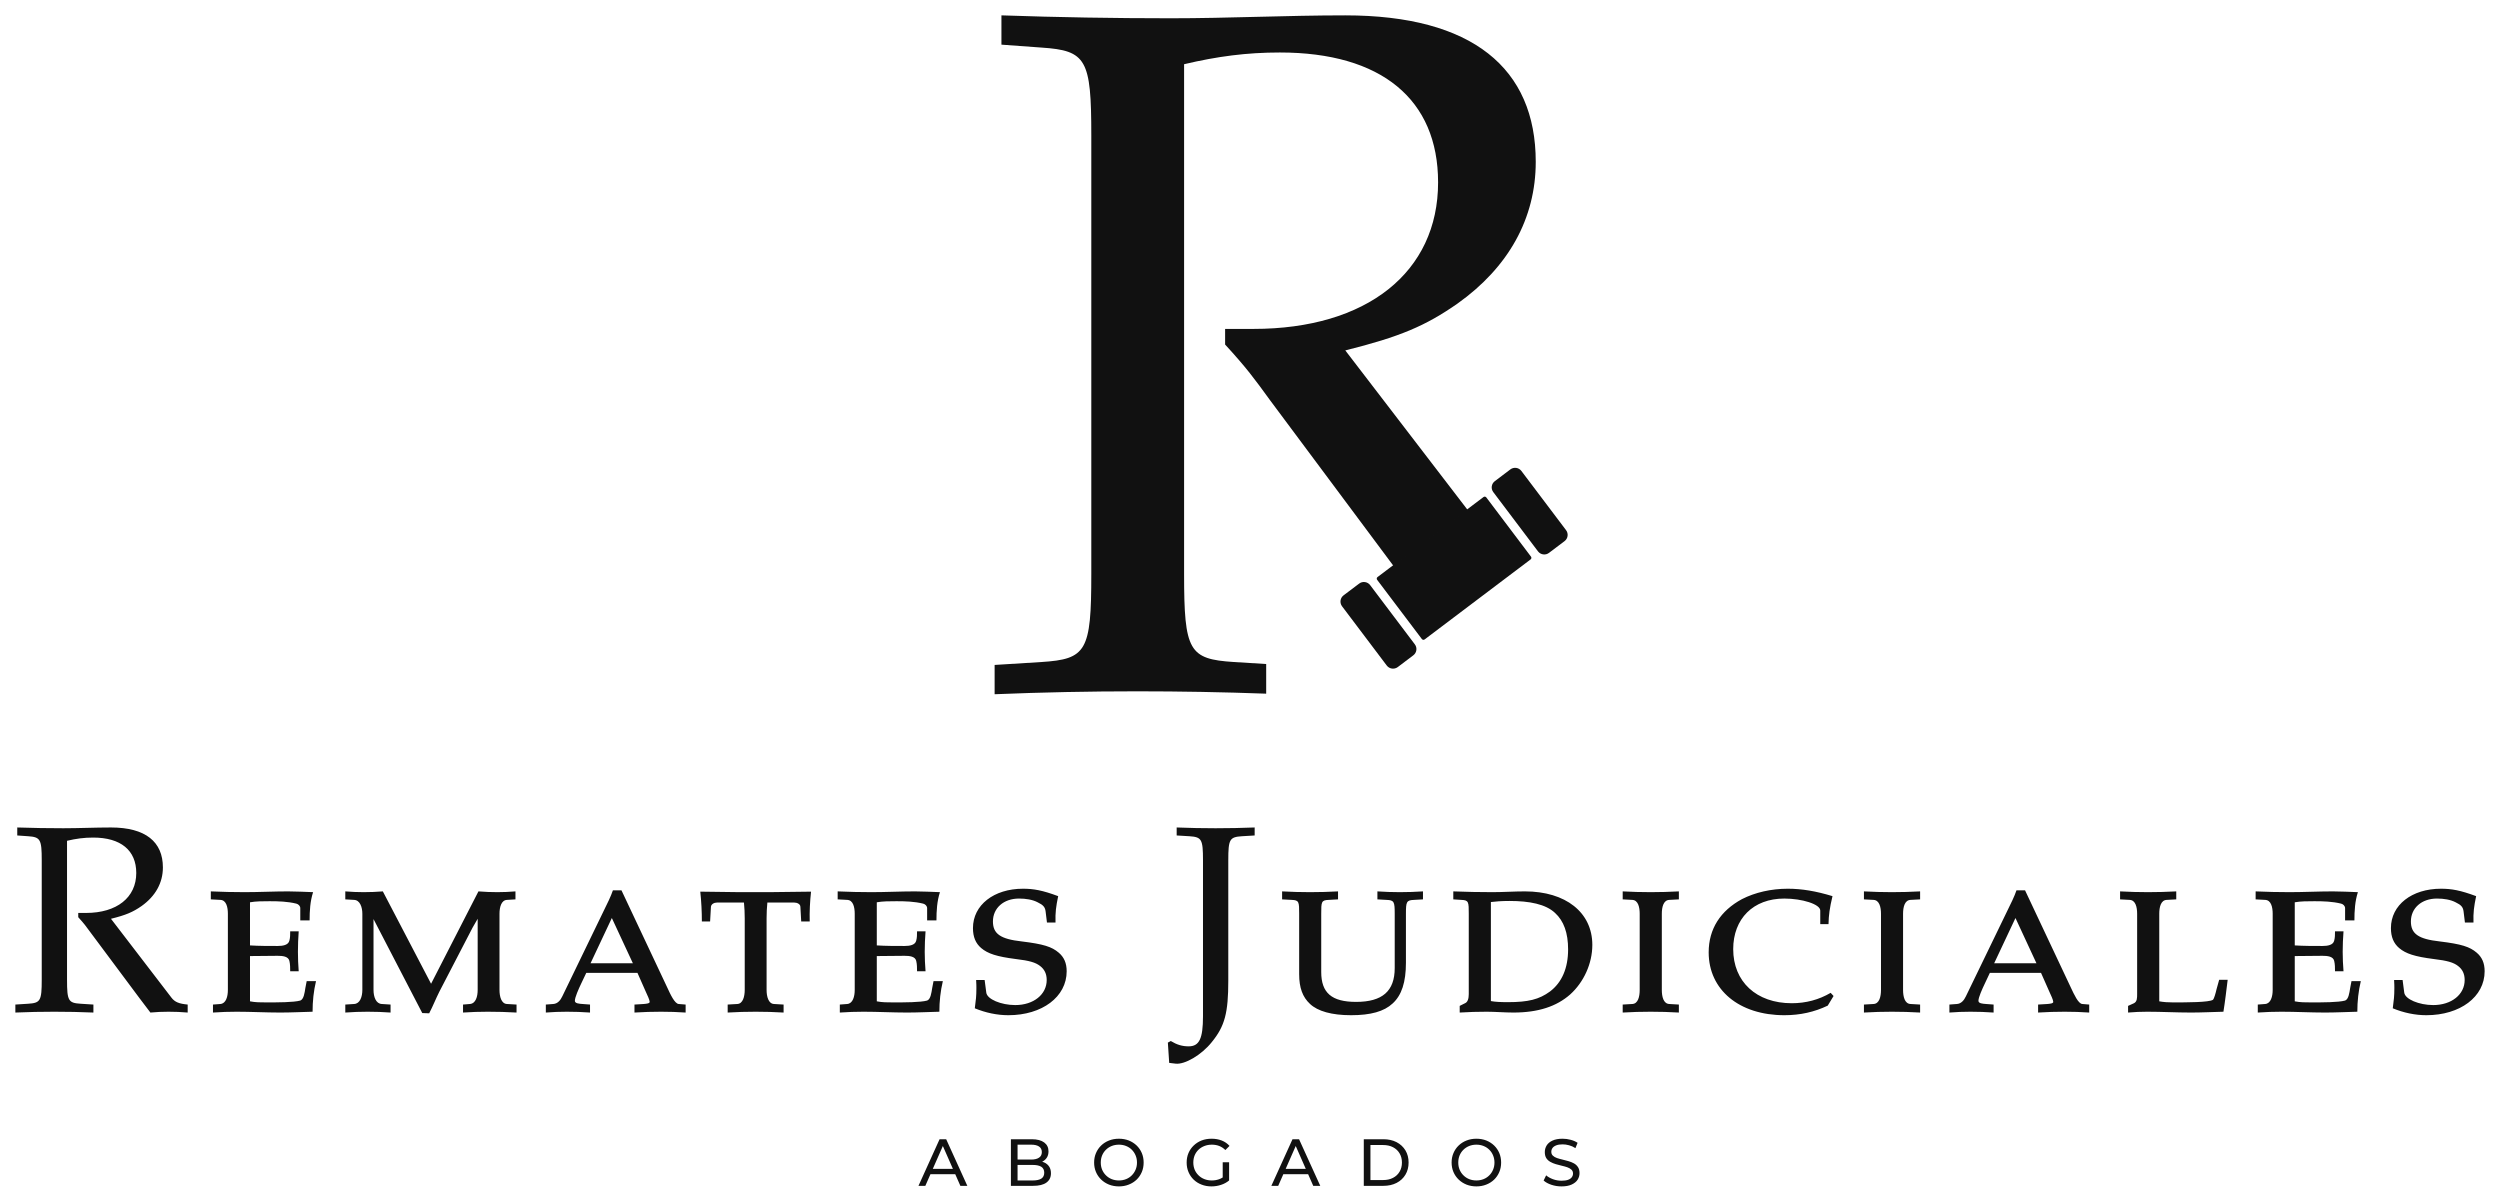
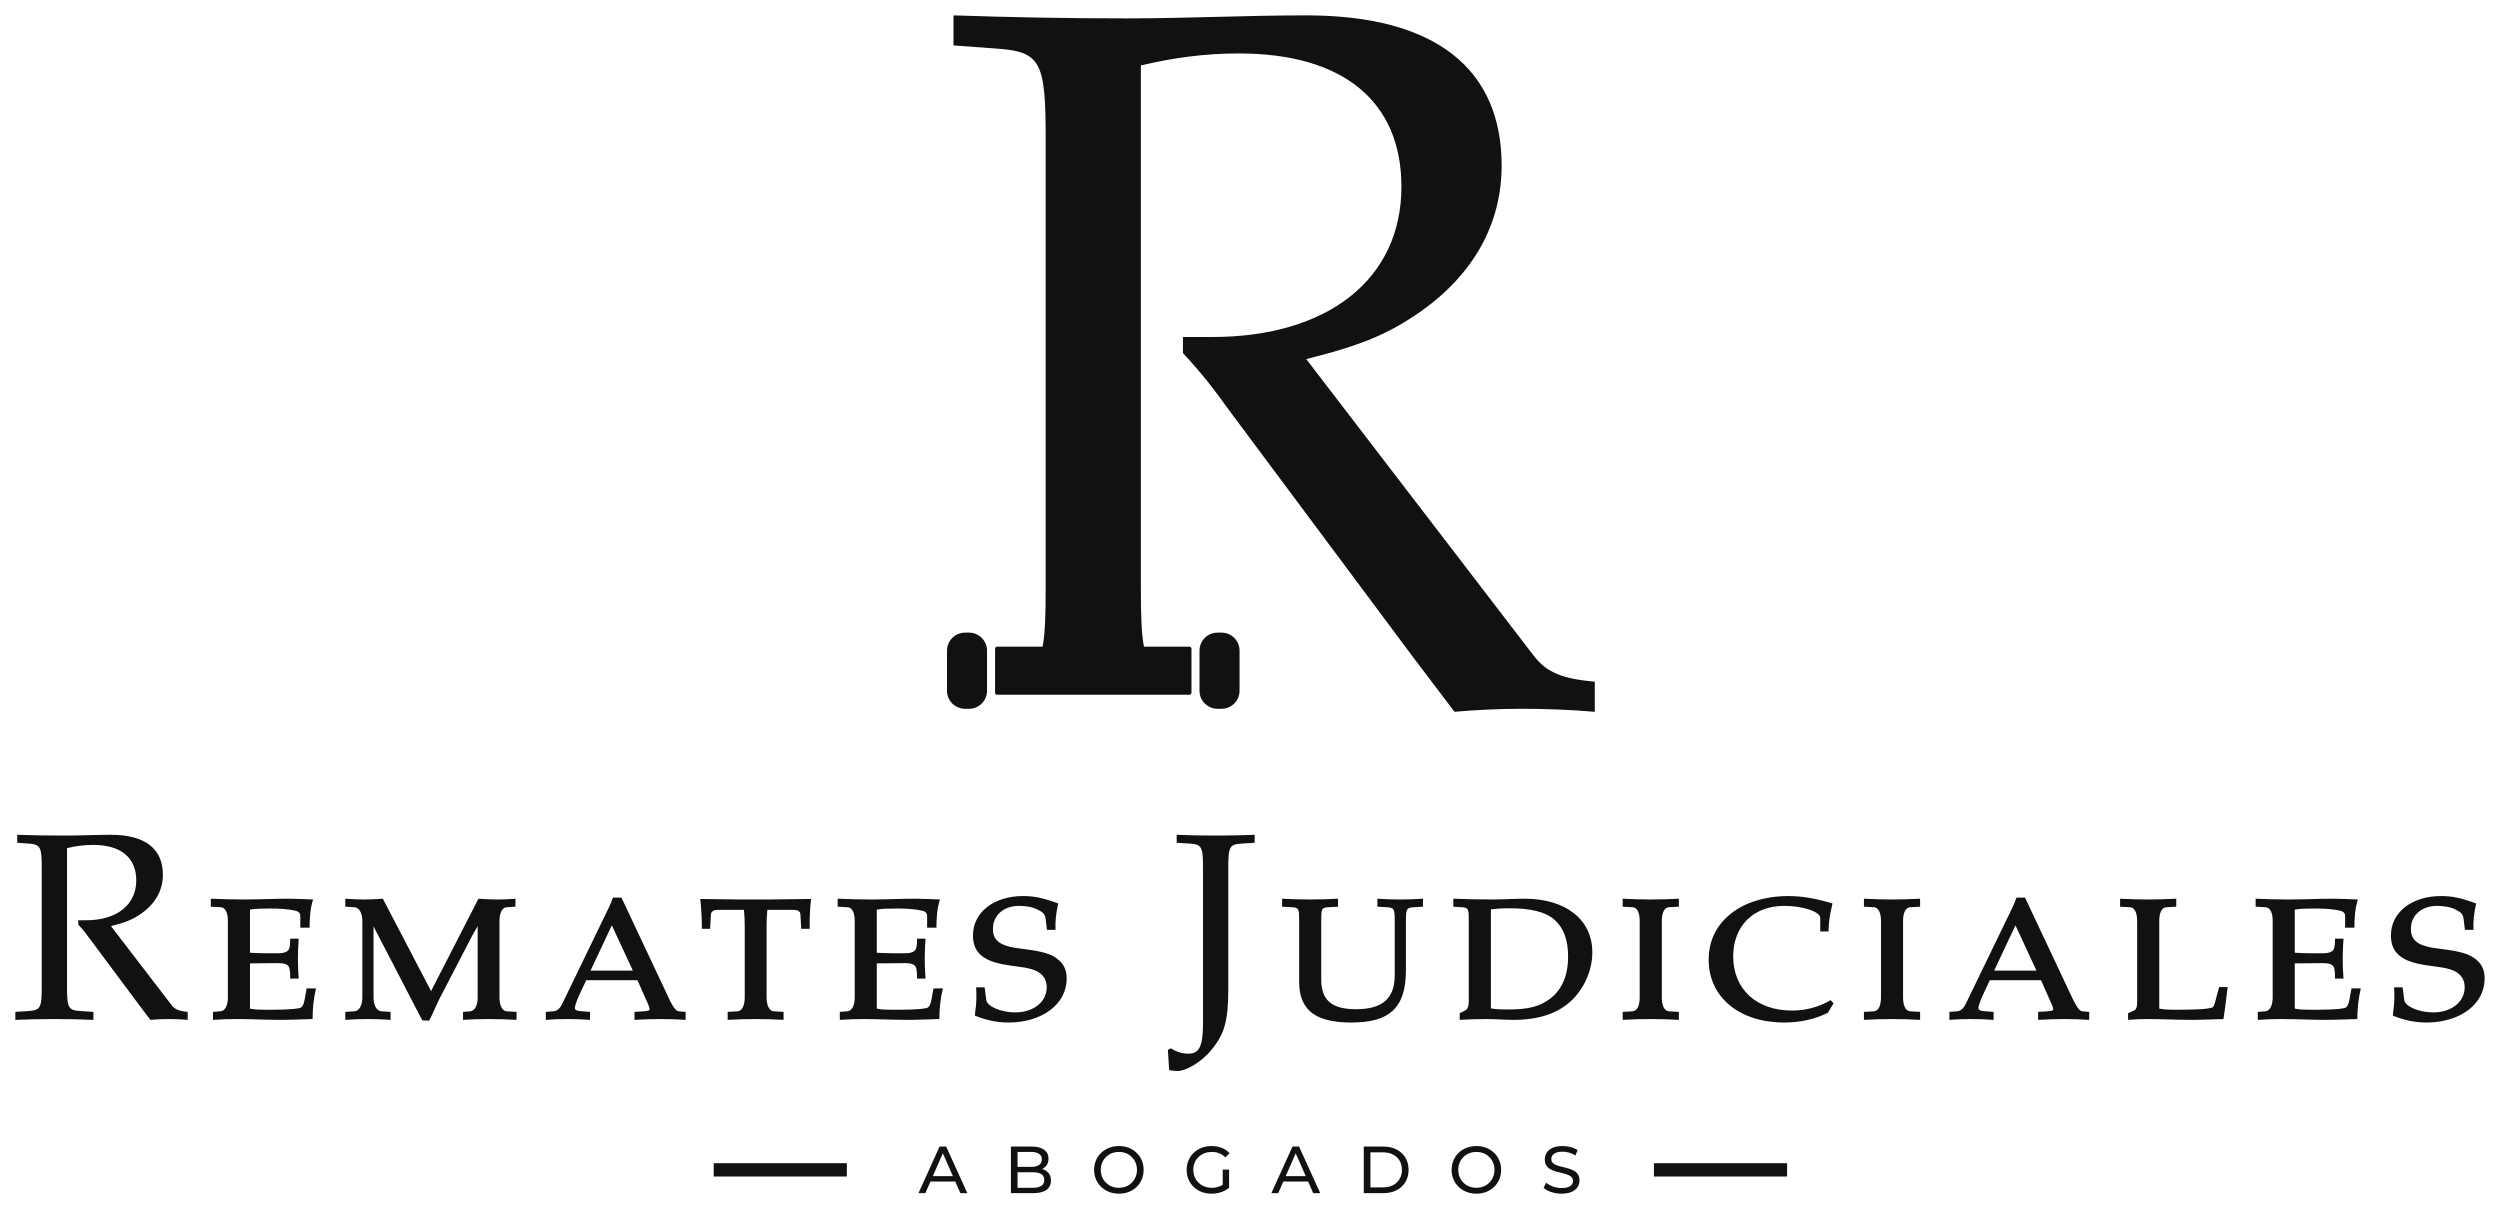
- <svg xmlns="http://www.w3.org/2000/svg" viewBox="-1.86 -3 488.2 234.68" role="img" aria-label="Abogados Remates Judiciales">
-   <path d="M192.37 132.57V126.85L201.52 126.28C210.3 125.71 211.25 124.18 211.25 109.11V23.46C211.25 8.58 210.3 6.87 201.52 6.29L193.7 5.72V0C204.77 0.38 215.64 0.57 226.7 0.57C238.15 0.57 249.4 0 260.85 0C285.64 0 298.04 10.3 298.04 28.61C298.04 39.68 292.7 49.21 282.78 56.27C276.49 60.66 271.53 62.76 260.85 65.43L284.77 96.62L270.29 107.55L246.16 75.16C243.11 70.96 241.58 68.86 237.38 64.28V61.23H242.92C265.04 61.23 278.97 50.17 278.97 32.62C278.97 16.4 267.9 7.25 248.07 7.25C241.58 7.25 235.86 8.01 229.37 9.54V109.11C229.37 124.18 230.33 125.71 239.1 126.28L245.4 126.67V132.46Q232.81 132 220.22 132C210.87 132 201.71 132.19 192.37 132.57Z" fill="#111111" />
-   <path d="M288.38 94.13 297.11 105.7C297.24 105.87 297.21 106.11 297.04 106.24L276.34 121.87C276.17 122 275.93 121.96 275.8 121.79L267.07 110.23C266.94 110.06 266.97 109.82 267.14 109.69L287.84 94.06C288.01 93.93 288.25 93.97 288.38 94.13ZM295.23 88.96 303.96 100.53C304.47 101.2 304.34 102.16 303.67 102.67L300.62 104.97C299.95 105.48 298.99 105.34 298.48 104.67L289.75 93.1C289.24 92.43 289.37 91.47 290.05 90.96L293.09 88.66C293.76 88.16 294.72 88.29 295.23 88.96ZM265.7 111.26 274.43 122.83C274.94 123.5 274.81 124.46 274.13 124.97L271.09 127.27C270.42 127.77 269.46 127.64 268.95 126.97L260.22 115.4C259.71 114.72 259.84 113.77 260.51 113.26L263.56 110.96C264.23 110.45 265.19 110.59 265.7 111.26Z" fill="#111111" />
-   <path d="M1.14 194.73C3.69 194.62 6.19 194.57 8.74 194.57C11.28 194.57 13.83 194.62 16.38 194.73V193.17L13.88 193.01C11.49 192.86 11.23 192.44 11.23 188.33V161.19C13 160.77 14.56 160.56 16.33 160.56C21.74 160.56 24.75 163.06 24.75 167.48C24.75 172.26 20.96 175.28 14.92 175.28H13.42V176.11C14.56 177.36 14.98 177.93 15.81 179.08L25.38 191.92L27.51 194.73C28.7 194.62 29.85 194.57 31.04 194.57C32.29 194.57 33.54 194.62 34.79 194.73V193.17C33.12 193.01 32.29 192.7 31.62 191.82L19.81 176.42C22.72 175.7 24.08 175.12 25.79 173.93C28.5 172 29.95 169.4 29.95 166.39C29.95 161.4 26.57 158.59 19.81 158.59C16.69 158.59 13.62 158.74 10.5 158.74C7.49 158.74 4.52 158.69 1.51 158.59V160.15L3.64 160.3C6.03 160.46 6.29 160.93 6.29 164.98V188.33C6.29 192.44 6.03 192.86 3.64 193.01L1.14 193.17ZM39.31 172.63 41.18 172.73C42.33 172.78 42.64 174.14 42.64 175.44V190.31C42.64 191.61 42.28 192.96 41.18 193.06L39.73 193.17V194.73C41.29 194.62 42.85 194.57 44.36 194.57C47.16 194.57 50.02 194.73 52.83 194.73C54.96 194.73 57.04 194.62 59.18 194.57C59.18 192.54 59.38 190.57 59.85 188.59H58.03L57.77 189.94C57.62 190.93 57.46 192.13 56.78 192.39C55.48 192.75 52.36 192.75 50.13 192.75C49.04 192.75 48 192.75 46.96 192.54V183.7L52.36 183.65C53.35 183.65 54.44 183.76 54.65 184.64C54.81 185.32 54.81 185.99 54.81 186.67H56.47C56.37 185.42 56.32 184.12 56.32 182.87C56.32 181.52 56.37 180.22 56.47 178.87H54.81C54.81 179.49 54.81 180.12 54.65 180.69C54.44 181.57 53.35 181.73 52.36 181.73C50.54 181.73 48.72 181.73 46.96 181.62V173.2C48.1 172.99 49.5 172.99 50.8 172.99C52.52 172.99 54.29 173.04 56 173.46C56.42 173.56 56.78 173.93 56.78 174.34V176.74H58.6C58.6 174.86 58.71 172.99 59.28 171.22C57.62 171.17 56 171.07 54.39 171.07C51.58 171.07 48.78 171.22 45.92 171.22C43.73 171.22 41.5 171.17 39.31 171.07ZM65.57 194.73C67.03 194.62 68.48 194.57 69.94 194.57C71.45 194.57 72.9 194.62 74.41 194.73V193.17L72.7 193.06C71.55 193.01 71.08 191.66 71.08 190.31V176.48L80.6 194.83L81.95 194.88C82.68 193.48 83.25 192.02 83.93 190.67L90.43 178.14L91.42 176.42V190.31C91.42 191.61 91.05 192.96 89.91 193.06L88.56 193.17V194.73C90.17 194.62 91.78 194.57 93.39 194.57C95.26 194.57 97.14 194.62 99.01 194.73V193.17L97.14 193.06C96.04 193.01 95.68 191.61 95.68 190.31V175.44C95.68 174.14 96.04 172.78 97.14 172.73L98.8 172.63V171.07C97.6 171.17 96.46 171.22 95.26 171.22C94.02 171.22 92.82 171.17 91.57 171.07L82.32 189.11L72.9 171.07C71.66 171.17 70.41 171.22 69.16 171.22C67.96 171.22 66.77 171.17 65.57 171.07V172.63L67.29 172.73C68.43 172.78 68.9 174.14 68.9 175.44V190.31C68.9 191.66 68.43 193.01 67.29 193.06L65.57 193.17ZM104.73 194.73C106.08 194.62 107.48 194.57 108.84 194.57C110.34 194.57 111.85 194.62 113.36 194.73V193.17L111.9 193.06C111.23 193.01 110.4 192.96 110.4 192.44C110.4 191.76 111.12 190.15 111.64 189.06L112.63 186.98H122.62L124.23 190.62C124.54 191.3 125.01 192.28 125.01 192.65C125.01 192.96 124.38 193.01 123.86 193.06L122.04 193.17V194.73C123.81 194.62 125.53 194.57 127.24 194.57C128.86 194.57 130.42 194.62 132.03 194.73V193.17L130.68 193.06C129.9 193.01 129.06 191.19 128.44 189.84L119.5 170.86H117.83C117.47 171.95 116.69 173.56 116.01 174.92L107.95 191.56C107.59 192.34 107.02 193.01 106.18 193.06L104.73 193.17ZM113.46 185.11 117.62 176.27 121.73 185.11ZM134.89 171.12C135.1 173.04 135.2 175.02 135.2 176.94H136.81L136.97 174.08C137.02 173.56 137.59 173.25 138.16 173.25H143.42C143.52 174.24 143.57 175.28 143.57 176.32V190.31C143.57 191.61 143.21 193.01 142.12 193.06L140.24 193.17V194.73C142.06 194.62 143.88 194.57 145.7 194.57C147.52 194.57 149.34 194.62 151.16 194.73V193.17L149.29 193.06C148.2 193.01 147.84 191.61 147.84 190.31V176.32C147.84 175.28 147.89 174.24 147.99 173.25H153.24C153.82 173.25 154.44 173.56 154.44 174.08L154.6 176.94H156.26C156.21 175.02 156.31 173.04 156.52 171.12L148.36 171.22H142.58ZM161.72 172.63 163.59 172.73C164.74 172.78 165.05 174.14 165.05 175.44V190.31C165.05 191.61 164.68 192.96 163.59 193.06L162.14 193.17V194.73C163.7 194.62 165.26 194.57 166.76 194.57C169.57 194.57 172.43 194.73 175.24 194.73C177.37 194.73 179.45 194.62 181.58 194.57C181.58 192.54 181.79 190.57 182.26 188.59H180.44L180.18 189.94C180.02 190.93 179.87 192.13 179.19 192.39C177.89 192.75 174.77 192.75 172.54 192.75C171.44 192.75 170.4 192.75 169.36 192.54V183.7L174.77 183.65C175.76 183.65 176.85 183.76 177.06 184.64C177.22 185.32 177.22 185.99 177.22 186.67H178.88C178.78 185.42 178.72 184.12 178.72 182.87C178.72 181.52 178.78 180.22 178.88 178.87H177.22C177.22 179.49 177.22 180.12 177.06 180.69C176.85 181.57 175.76 181.73 174.77 181.73C172.95 181.73 171.13 181.73 169.36 181.62V173.2C170.51 172.99 171.91 172.99 173.21 172.99C174.93 172.99 176.7 173.04 178.41 173.46C178.83 173.56 179.19 173.93 179.19 174.34V176.74H181.01C181.01 174.86 181.12 172.99 181.69 171.22C180.02 171.17 178.41 171.07 176.8 171.07C173.99 171.07 171.18 171.22 168.32 171.22C166.14 171.22 163.9 171.17 161.72 171.07ZM188.14 178.24C188.14 179.96 188.66 181.21 189.75 182.14C191.05 183.24 192.82 183.81 196.51 184.28C199.16 184.59 200.36 184.95 201.24 185.63C202.12 186.3 202.54 187.19 202.54 188.38C202.54 191.19 199.99 193.27 196.4 193.27C193.65 193.27 190.89 192.13 190.74 190.83L190.42 188.38H188.76C188.81 189.06 188.81 189.74 188.81 189.94C188.81 191.56 188.71 192.28 188.5 193.9C190.63 194.78 192.87 195.25 195.05 195.25C201.66 195.25 206.44 191.66 206.44 186.67C206.44 185.06 205.92 183.91 204.88 183.03C203.53 181.88 201.92 181.36 197.65 180.84C193.49 180.38 192.04 179.34 192.04 176.94C192.04 174.34 194.12 172.47 197.13 172.47C198.48 172.47 199.78 172.68 200.77 173.2C201.86 173.72 202.23 174.14 202.33 175.02L202.59 177.15H204.26C204.2 175.18 204.36 174.03 204.78 172C201.71 170.86 199.99 170.55 197.91 170.55C192.24 170.55 188.14 173.72 188.14 178.24ZM226.2 200.6 226.46 204.56 227.71 204.71C229.48 204.92 232.75 203.05 234.78 200.5C237.33 197.38 238 194.78 238 188.49V164.98C238 160.88 238.26 160.46 240.66 160.3L243.15 160.15V158.59C240.6 158.69 238.06 158.74 235.51 158.74C232.96 158.74 230.46 158.69 227.92 158.59V160.15L230.41 160.3C232.8 160.46 233.06 160.88 233.06 164.98V195.46C233.06 199.82 232.34 201.33 230.26 201.33C229.01 201.33 227.97 201.02 226.77 200.29ZM248.51 172.63 250.38 172.73C251.84 172.78 251.84 173.15 251.84 175.44V187.24C251.84 189.89 252.51 191.71 253.97 193.06C255.48 194.47 258.18 195.25 261.98 195.25C265.82 195.25 268.42 194.52 270.09 192.96C271.86 191.35 272.69 188.8 272.69 185V175.44C272.69 173.1 272.79 172.78 274.3 172.73L276.02 172.63V171.07C274.51 171.17 273 171.22 271.49 171.22C270.04 171.22 268.58 171.17 267.12 171.07V172.63L268.89 172.73C270.4 172.78 270.5 173.1 270.5 175.44V186.04C270.5 190.57 268.06 192.65 262.96 192.65C258.18 192.65 256.15 190.88 256.15 186.82V175.44C256.15 173.15 256.15 172.78 257.61 172.73L259.43 172.63V171.07C257.61 171.17 255.79 171.22 253.97 171.22C252.15 171.22 250.33 171.17 248.51 171.07ZM281.94 172.63 283.5 172.73C284.96 172.78 284.96 173.15 284.96 175.44V191.14C284.96 192.02 284.75 192.7 284.23 192.91C283.87 193.06 283.56 193.27 283.19 193.43V194.73C284.96 194.62 286.68 194.57 288.44 194.57C290.16 194.57 291.93 194.73 293.7 194.73C298.53 194.73 302.12 193.53 304.77 191.19C307.42 188.8 309.09 185.16 309.09 181.52C309.09 175.18 303.89 171.07 295.93 171.07C293.8 171.07 291.72 171.22 289.59 171.22C287.04 171.22 284.49 171.17 281.94 171.07ZM289.28 192.49V173.15C290.16 173.04 291.3 172.94 292.92 172.94C296.82 172.94 299.99 173.56 301.81 175.28C303.52 176.84 304.36 179.18 304.36 182.4C304.36 186.04 303.16 188.85 300.82 190.62C298.69 192.18 296.56 192.7 292.6 192.7C291.15 192.7 290.11 192.65 289.28 192.49ZM315.02 194.73C316.84 194.62 318.66 194.57 320.48 194.57C322.3 194.57 324.12 194.62 325.99 194.73V193.17L324.12 193.06C322.97 193.01 322.66 191.61 322.66 190.31V175.44C322.66 174.14 322.97 172.78 324.12 172.73L325.99 172.63V171.07C324.12 171.17 322.3 171.22 320.48 171.22C318.66 171.22 316.84 171.17 315.02 171.07V172.63L316.89 172.73C318.03 172.78 318.34 174.14 318.34 175.44V190.31C318.34 191.61 318.03 193.01 316.89 193.06L315.02 193.17ZM331.81 182.98C331.81 190.31 337.79 195.25 346.58 195.25C349.7 195.25 352.46 194.62 355.06 193.38L356.2 191.5L355.63 190.88C353.34 192.23 350.79 192.91 348.04 192.91C341.12 192.91 336.6 188.7 336.6 182.35C336.6 176.42 340.5 172.47 346.58 172.47C350.01 172.47 353.6 173.56 353.6 174.81V177.46H355.21C355.26 175.64 355.42 174.4 355.99 172C352.77 171.02 350.01 170.55 347.26 170.55C343.98 170.55 340.86 171.28 338.31 172.58C334.1 174.86 331.81 178.4 331.81 182.98ZM362.13 194.73C363.95 194.62 365.77 194.57 367.59 194.57C369.41 194.57 371.23 194.62 373.1 194.73V193.17L371.23 193.06C370.08 193.01 369.77 191.61 369.77 190.31V175.44C369.77 174.14 370.08 172.78 371.23 172.73L373.1 172.63V171.07C371.23 171.17 369.41 171.22 367.59 171.22C365.77 171.22 363.95 171.17 362.13 171.07V172.63L364 172.73C365.14 172.78 365.46 174.14 365.46 175.44V190.31C365.46 191.61 365.14 193.01 364 193.06L362.13 193.17ZM378.82 194.73C380.17 194.62 381.58 194.57 382.93 194.57C384.44 194.57 385.94 194.62 387.45 194.73V193.17L386 193.06C385.32 193.01 384.49 192.96 384.49 192.44C384.49 191.76 385.22 190.15 385.74 189.06L386.72 186.98H396.71L398.32 190.62C398.63 191.3 399.1 192.28 399.1 192.65C399.1 192.96 398.48 193.01 397.96 193.06L396.14 193.17V194.73C397.9 194.62 399.62 194.57 401.34 194.57C402.95 194.57 404.51 194.62 406.12 194.73V193.17L404.77 193.06C403.99 193.01 403.16 191.19 402.53 189.84L393.59 170.86H391.92C391.56 171.95 390.78 173.56 390.1 174.92L382.04 191.56C381.68 192.34 381.11 193.01 380.28 193.06L378.82 193.17ZM387.56 185.11 391.72 176.27 395.82 185.11ZM412.15 172.63 414.02 172.73C415.17 172.78 415.48 174.14 415.48 175.44V191.14C415.48 191.87 415.48 192.6 414.86 192.91L413.71 193.43V194.73C414.96 194.62 416.21 194.57 417.46 194.57C420.32 194.57 423.12 194.73 425.98 194.73C428.06 194.73 430.2 194.62 432.33 194.57C432.64 192.7 432.9 190.41 433.16 188.33H431.5L430.98 190.2C430.82 190.93 430.51 192.02 430.3 192.23C429.57 192.75 425.15 192.75 422.45 192.75C421.56 192.75 420.68 192.7 419.8 192.54V175.44C419.8 174.14 420.11 172.78 421.25 172.73L423.12 172.63V171.07C421.25 171.17 419.43 171.22 417.61 171.22C415.79 171.22 413.97 171.17 412.15 171.07ZM438.62 172.63 440.49 172.73C441.64 172.78 441.95 174.14 441.95 175.44V190.31C441.95 191.61 441.58 192.96 440.49 193.06L439.04 193.17V194.73C440.6 194.62 442.16 194.57 443.66 194.57C446.47 194.57 449.33 194.73 452.14 194.73C454.27 194.73 456.35 194.62 458.48 194.57C458.48 192.54 458.69 190.57 459.16 188.59H457.34L457.08 189.94C456.92 190.93 456.77 192.13 456.09 192.39C454.79 192.75 451.67 192.75 449.44 192.75C448.34 192.75 447.3 192.75 446.26 192.54V183.7L451.67 183.65C452.66 183.65 453.75 183.76 453.96 184.64C454.12 185.32 454.12 185.99 454.12 186.67H455.78C455.68 185.42 455.62 184.12 455.62 182.87C455.62 181.52 455.68 180.22 455.78 178.87H454.12C454.12 179.49 454.12 180.12 453.96 180.69C453.75 181.57 452.66 181.73 451.67 181.73C449.85 181.73 448.03 181.73 446.26 181.62V173.2C447.41 172.99 448.81 172.99 450.11 172.99C451.83 172.99 453.6 173.04 455.31 173.46C455.73 173.56 456.09 173.93 456.09 174.34V176.74H457.91C457.91 174.86 458.02 172.99 458.59 171.22C456.92 171.17 455.31 171.07 453.7 171.07C450.89 171.07 448.08 171.22 445.22 171.22C443.04 171.22 440.8 171.17 438.62 171.07ZM465.04 178.24C465.04 179.96 465.56 181.21 466.65 182.14C467.95 183.24 469.72 183.81 473.41 184.28C476.06 184.59 477.26 184.95 478.14 185.63C479.02 186.3 479.44 187.19 479.44 188.38C479.44 191.19 476.89 193.27 473.3 193.27C470.55 193.27 467.79 192.13 467.64 190.83L467.32 188.38H465.66C465.71 189.06 465.71 189.74 465.71 189.94C465.71 191.56 465.61 192.28 465.4 193.9C467.53 194.78 469.77 195.25 471.95 195.25C478.56 195.25 483.34 191.66 483.34 186.67C483.34 185.06 482.82 183.91 481.78 183.03C480.43 181.88 478.82 181.36 474.55 180.84C470.39 180.38 468.94 179.34 468.94 176.94C468.94 174.34 471.02 172.47 474.03 172.47C475.38 172.47 476.68 172.68 477.67 173.2C478.76 173.72 479.13 174.14 479.23 175.02L479.49 177.15H481.16C481.1 175.18 481.26 174.03 481.68 172C478.61 170.86 476.89 170.55 474.81 170.55C469.14 170.55 465.04 173.72 465.04 178.24Z" fill="#111111" />
-   <path d="M177.5 228.57 181.62 219.47H182.91L187.04 228.57H185.68L182 220.2H182.52L178.84 228.57ZM179.26 226.3 179.61 225.26H184.73L185.11 226.3ZM195.55 228.57V219.47H199.63Q201.2 219.47 202.05 220.1Q202.89 220.73 202.89 221.83Q202.89 222.57 202.56 223.07Q202.23 223.58 201.67 223.85Q201.11 224.13 200.46 224.13L200.69 223.74Q201.47 223.74 202.07 224.01Q202.67 224.28 203.02 224.81Q203.37 225.34 203.37 226.12Q203.37 227.29 202.49 227.93Q201.62 228.57 199.89 228.57ZM196.85 227.52H199.84Q200.91 227.52 201.49 227.16Q202.06 226.79 202.06 226.01Q202.06 225.22 201.49 224.85Q200.91 224.49 199.84 224.49H196.73V223.44H199.51Q200.5 223.44 201.04 223.07Q201.59 222.71 201.59 221.98Q201.59 221.25 201.04 220.89Q200.5 220.53 199.51 220.53H196.85ZM216.65 228.68Q215.6 228.68 214.71 228.33Q213.82 227.97 213.17 227.34Q212.52 226.71 212.16 225.87Q211.8 225.02 211.8 224.02Q211.8 223.02 212.16 222.18Q212.52 221.33 213.17 220.7Q213.82 220.07 214.71 219.72Q215.59 219.37 216.65 219.37Q217.68 219.37 218.56 219.71Q219.44 220.06 220.1 220.69Q220.75 221.32 221.11 222.16Q221.47 223.01 221.47 224.02Q221.47 225.04 221.11 225.88Q220.75 226.73 220.1 227.36Q219.44 227.99 218.56 228.33Q217.68 228.68 216.65 228.68ZM216.65 227.52Q217.4 227.52 218.04 227.26Q218.69 227 219.16 226.52Q219.63 226.05 219.9 225.41Q220.17 224.78 220.17 224.02Q220.17 223.27 219.9 222.63Q219.63 221.99 219.16 221.52Q218.69 221.05 218.04 220.79Q217.4 220.53 216.65 220.53Q215.88 220.53 215.23 220.79Q214.59 221.05 214.11 221.52Q213.63 221.99 213.36 222.63Q213.1 223.27 213.1 224.02Q213.1 224.78 213.36 225.41Q213.63 226.05 214.11 226.52Q214.59 227 215.23 227.26Q215.88 227.52 216.65 227.52ZM234.71 228.68Q233.66 228.68 232.78 228.33Q231.89 227.99 231.24 227.36Q230.59 226.73 230.23 225.88Q229.87 225.04 229.87 224.02Q229.87 223.01 230.23 222.16Q230.59 221.32 231.25 220.69Q231.91 220.06 232.79 219.71Q233.68 219.37 234.74 219.37Q235.82 219.37 236.72 219.72Q237.61 220.07 238.24 220.77L237.43 221.58Q236.87 221.03 236.22 220.78Q235.56 220.53 234.79 220.53Q234.01 220.53 233.34 220.79Q232.67 221.05 232.19 221.51Q231.7 221.98 231.43 222.62Q231.17 223.27 231.17 224.02Q231.17 224.76 231.43 225.41Q231.7 226.05 232.19 226.52Q232.67 227 233.34 227.26Q234 227.52 234.78 227.52Q235.51 227.52 236.18 227.29Q236.85 227.06 237.42 226.53L238.16 227.52Q237.48 228.09 236.58 228.38Q235.68 228.68 234.71 228.68ZM238.16 227.52 236.91 227.35V223.97H238.16ZM246.41 228.57 250.54 219.47H251.82L255.96 228.57H254.59L250.91 220.2H251.43L247.75 228.57ZM248.17 226.3 248.52 225.26H253.64L254.02 226.3ZM264.46 228.57V219.47H268.29Q269.75 219.47 270.86 220.04Q271.97 220.62 272.59 221.64Q273.21 222.67 273.21 224.02Q273.21 225.37 272.59 226.4Q271.97 227.43 270.86 228Q269.75 228.57 268.29 228.57ZM265.76 227.44H268.22Q269.35 227.44 270.17 227.01Q271 226.58 271.45 225.81Q271.91 225.04 271.91 224.02Q271.91 223 271.45 222.23Q271 221.46 270.17 221.03Q269.35 220.6 268.22 220.6H265.76ZM286.45 228.68Q285.42 228.68 284.52 228.33Q283.63 227.97 282.98 227.34Q282.33 226.71 281.97 225.87Q281.61 225.02 281.61 224.02Q281.61 223.02 281.97 222.18Q282.33 221.33 282.98 220.7Q283.63 220.07 284.52 219.72Q285.4 219.37 286.45 219.37Q287.49 219.37 288.37 219.71Q289.25 220.06 289.91 220.69Q290.56 221.32 290.92 222.16Q291.28 223.01 291.28 224.02Q291.28 225.04 290.92 225.88Q290.56 226.73 289.91 227.36Q289.25 227.99 288.37 228.33Q287.49 228.68 286.45 228.68ZM286.45 227.52Q287.21 227.52 287.85 227.26Q288.5 227 288.97 226.52Q289.45 226.05 289.71 225.41Q289.98 224.78 289.98 224.02Q289.98 223.27 289.71 222.63Q289.45 221.99 288.97 221.52Q288.5 221.05 287.85 220.79Q287.21 220.53 286.45 220.53Q285.69 220.53 285.04 220.79Q284.4 221.05 283.92 221.52Q283.44 221.99 283.17 222.63Q282.91 223.27 282.91 224.02Q282.91 224.78 283.17 225.41Q283.44 226.05 283.92 226.52Q284.4 227 285.04 227.26Q285.69 227.52 286.45 227.52ZM303.07 228.68Q302.03 228.68 301.08 228.36Q300.13 228.04 299.58 227.53L300.07 226.52Q300.59 226.97 301.39 227.27Q302.2 227.57 303.07 227.57Q303.86 227.57 304.36 227.39Q304.85 227.21 305.08 226.89Q305.32 226.57 305.32 226.17Q305.32 225.7 305.01 225.41Q304.71 225.13 304.22 224.95Q303.73 224.78 303.15 224.65Q302.56 224.52 301.97 224.34Q301.38 224.17 300.89 223.89Q300.4 223.62 300.1 223.16Q299.81 222.7 299.81 221.97Q299.81 221.27 300.18 220.67Q300.55 220.08 301.32 219.73Q302.09 219.37 303.29 219.37Q304.08 219.37 304.86 219.58Q305.64 219.78 306.21 220.17L305.79 221.21Q305.2 220.82 304.55 220.65Q303.9 220.47 303.29 220.47Q302.52 220.47 302.03 220.67Q301.54 220.86 301.31 221.19Q301.08 221.51 301.08 221.92Q301.08 222.4 301.39 222.68Q301.69 222.97 302.18 223.14Q302.67 223.31 303.25 223.44Q303.84 223.58 304.43 223.75Q305.02 223.92 305.51 224.19Q305.99 224.46 306.29 224.92Q306.59 225.37 306.59 226.09Q306.59 226.78 306.22 227.37Q305.84 227.96 305.05 228.32Q304.27 228.68 303.07 228.68Z" fill="#111111" />
+ <svg xmlns="http://www.w3.org/2000/svg" viewBox="-1.86 -3 488.2 236.1" role="img" aria-label="Abogados Remates Judiciales">
+   <path d="M221.53 123.28H230.42C230.64 123.28 230.81 123.46 230.81 123.67V132.28C230.81 132.5 230.64 132.67 230.42 132.67H192.85C192.63 132.67 192.46 132.5 192.46 132.28V123.67C192.46 123.46 192.63 123.28 192.85 123.28H201.74C202.23 120.73 202.34 117.11 202.34 111.93V24.07C202.34 8.81 201.36 7.04 192.36 6.46L184.34 5.87V0C195.69 0.39 206.84 0.59 218.19 0.59C229.93 0.59 241.48 0 253.22 0C278.66 0 291.38 10.57 291.38 29.35C291.38 40.7 285.9 50.49 275.72 57.73C269.26 62.23 264.18 64.38 253.22 67.12L297.64 125.04C300.18 128.37 303.31 129.54 309.57 130.13V136Q302.53 135.41 295.49 135.41C290.98 135.41 286.68 135.61 282.18 136L274.16 125.43L238.15 77.1C235.02 72.79 233.45 70.64 229.15 65.95V62.81H234.82C257.52 62.81 271.81 51.46 271.81 33.46C271.81 16.83 260.46 7.44 240.11 7.44C233.45 7.44 227.58 8.22 220.93 9.78V111.93C220.93 117.11 221.04 120.73 221.53 123.28ZM235.9 120.54H236.68C238.63 120.54 240.2 122.12 240.2 124.06V131.89C240.2 133.84 238.63 135.41 236.68 135.41H235.9C233.95 135.41 232.38 133.84 232.38 131.89V124.06C232.38 122.12 233.95 120.54 235.9 120.54ZM186.59 120.54H187.37C189.32 120.54 190.89 122.12 190.89 124.06V131.89C190.89 133.84 189.32 135.41 187.37 135.41H186.59C184.64 135.41 183.07 133.84 183.07 131.89V124.06C183.07 122.12 184.64 120.54 186.59 120.54Z" fill="#111111" />
+   <path d="M1.14 196.16C3.69 196.05 6.19 196 8.74 196C11.28 196 13.83 196.05 16.38 196.16V194.6L13.88 194.44C11.49 194.28 11.23 193.87 11.23 189.76V162.62C13 162.2 14.56 161.99 16.33 161.99C21.74 161.99 24.75 164.49 24.75 168.91C24.75 173.69 20.96 176.71 14.92 176.71H13.42V177.54C14.56 178.79 14.98 179.36 15.81 180.5L25.38 193.35L27.51 196.16C28.7 196.05 29.85 196 31.04 196C32.29 196 33.54 196.05 34.79 196.16V194.6C33.12 194.44 32.29 194.13 31.62 193.24L19.81 177.85C22.72 177.12 24.08 176.55 25.79 175.36C28.5 173.43 29.95 170.83 29.95 167.82C29.95 162.82 26.57 160.02 19.81 160.02C16.69 160.02 13.62 160.17 10.5 160.17C7.49 160.17 4.52 160.12 1.51 160.02V161.58L3.64 161.73C6.03 161.89 6.29 162.36 6.29 166.41V189.76C6.29 193.87 6.03 194.28 3.64 194.44L1.14 194.6ZM39.31 174.06 41.18 174.16C42.33 174.21 42.64 175.56 42.64 176.86V191.74C42.64 193.04 42.28 194.39 41.18 194.49L39.73 194.6V196.16C41.29 196.05 42.85 196 44.36 196C47.16 196 50.02 196.16 52.83 196.16C54.96 196.16 57.04 196.05 59.18 196C59.18 193.97 59.38 192 59.85 190.02H58.03L57.77 191.37C57.62 192.36 57.46 193.56 56.78 193.82C55.48 194.18 52.36 194.18 50.13 194.18C49.04 194.18 48 194.18 46.96 193.97V185.13L52.36 185.08C53.35 185.08 54.44 185.18 54.65 186.07C54.81 186.74 54.81 187.42 54.81 188.1H56.47C56.37 186.85 56.32 185.55 56.32 184.3C56.32 182.95 56.37 181.65 56.47 180.3H54.81C54.81 180.92 54.81 181.54 54.65 182.12C54.44 183 53.35 183.16 52.36 183.16C50.54 183.16 48.72 183.16 46.96 183.05V174.63C48.1 174.42 49.5 174.42 50.8 174.42C52.52 174.42 54.29 174.47 56 174.89C56.42 174.99 56.78 175.36 56.78 175.77V178.16H58.6C58.6 176.29 58.71 174.42 59.28 172.65C57.62 172.6 56 172.5 54.39 172.5C51.58 172.5 48.78 172.65 45.92 172.65C43.73 172.65 41.5 172.6 39.31 172.5ZM65.57 196.16C67.03 196.05 68.48 196 69.94 196C71.45 196 72.9 196.05 74.41 196.16V194.6L72.7 194.49C71.55 194.44 71.08 193.09 71.08 191.74V177.9L80.6 196.26L81.95 196.31C82.68 194.91 83.25 193.45 83.93 192.1L90.43 179.57L91.42 177.85V191.74C91.42 193.04 91.05 194.39 89.91 194.49L88.56 194.6V196.16C90.17 196.05 91.78 196 93.39 196C95.26 196 97.14 196.05 99.01 196.16V194.6L97.14 194.49C96.04 194.44 95.68 193.04 95.68 191.74V176.86C95.68 175.56 96.04 174.21 97.14 174.16L98.8 174.06V172.5C97.6 172.6 96.46 172.65 95.26 172.65C94.02 172.65 92.82 172.6 91.57 172.5L82.32 190.54L72.9 172.5C71.66 172.6 70.41 172.65 69.16 172.65C67.96 172.65 66.77 172.6 65.57 172.5V174.06L67.29 174.16C68.43 174.21 68.9 175.56 68.9 176.86V191.74C68.9 193.09 68.43 194.44 67.29 194.49L65.57 194.6ZM104.73 196.16C106.08 196.05 107.48 196 108.84 196C110.34 196 111.85 196.05 113.36 196.16V194.6L111.9 194.49C111.23 194.44 110.4 194.39 110.4 193.87C110.4 193.19 111.12 191.58 111.64 190.49L112.63 188.41H122.62L124.23 192.05C124.54 192.72 125.01 193.71 125.01 194.08C125.01 194.39 124.38 194.44 123.86 194.49L122.04 194.6V196.16C123.81 196.05 125.53 196 127.24 196C128.86 196 130.42 196.05 132.03 196.16V194.6L130.68 194.49C129.9 194.44 129.06 192.62 128.44 191.27L119.5 172.29H117.83C117.47 173.38 116.69 174.99 116.01 176.34L107.95 192.98C107.59 193.76 107.02 194.44 106.18 194.49L104.73 194.6ZM113.46 186.54 117.62 177.7 121.73 186.54ZM134.89 172.55C135.1 174.47 135.2 176.45 135.2 178.37H136.81L136.97 175.51C137.02 174.99 137.59 174.68 138.16 174.68H143.42C143.52 175.67 143.57 176.71 143.57 177.75V191.74C143.57 193.04 143.21 194.44 142.12 194.49L140.24 194.6V196.16C142.06 196.05 143.88 196 145.7 196C147.52 196 149.34 196.05 151.16 196.16V194.6L149.29 194.49C148.2 194.44 147.84 193.04 147.84 191.74V177.75C147.84 176.71 147.89 175.67 147.99 174.68H153.24C153.82 174.68 154.44 174.99 154.44 175.51L154.6 178.37H156.26C156.21 176.45 156.31 174.47 156.52 172.55L148.36 172.65H142.58ZM161.72 174.06 163.59 174.16C164.74 174.21 165.05 175.56 165.05 176.86V191.74C165.05 193.04 164.68 194.39 163.59 194.49L162.14 194.6V196.16C163.7 196.05 165.26 196 166.76 196C169.57 196 172.43 196.16 175.24 196.16C177.37 196.16 179.45 196.05 181.58 196C181.58 193.97 181.79 192 182.26 190.02H180.44L180.18 191.37C180.02 192.36 179.87 193.56 179.19 193.82C177.89 194.18 174.77 194.18 172.54 194.18C171.44 194.18 170.4 194.18 169.36 193.97V185.13L174.77 185.08C175.76 185.08 176.85 185.18 177.06 186.07C177.22 186.74 177.22 187.42 177.22 188.1H178.88C178.78 186.85 178.72 185.55 178.72 184.3C178.72 182.95 178.78 181.65 178.88 180.3H177.22C177.22 180.92 177.22 181.54 177.06 182.12C176.85 183 175.76 183.16 174.77 183.16C172.95 183.16 171.13 183.16 169.36 183.05V174.63C170.51 174.42 171.91 174.42 173.21 174.42C174.93 174.42 176.7 174.47 178.41 174.89C178.83 174.99 179.19 175.36 179.19 175.77V178.16H181.01C181.01 176.29 181.12 174.42 181.69 172.65C180.02 172.6 178.41 172.5 176.8 172.5C173.99 172.5 171.18 172.65 168.32 172.65C166.14 172.65 163.9 172.6 161.72 172.5ZM188.14 179.67C188.14 181.39 188.66 182.64 189.75 183.57C191.05 184.66 192.82 185.24 196.51 185.7C199.16 186.02 200.36 186.38 201.24 187.06C202.12 187.73 202.54 188.62 202.54 189.81C202.54 192.62 199.99 194.7 196.4 194.7C193.65 194.7 190.89 193.56 190.74 192.26L190.42 189.81H188.76C188.81 190.49 188.81 191.16 188.81 191.37C188.81 192.98 188.71 193.71 188.5 195.32C190.63 196.21 192.87 196.68 195.05 196.68C201.66 196.68 206.44 193.09 206.44 188.1C206.44 186.48 205.92 185.34 204.88 184.46C203.53 183.31 201.92 182.79 197.65 182.27C193.49 181.8 192.04 180.76 192.04 178.37C192.04 175.77 194.12 173.9 197.13 173.9C198.48 173.9 199.78 174.11 200.77 174.63C201.86 175.15 202.23 175.56 202.33 176.45L202.59 178.58H204.26C204.2 176.6 204.36 175.46 204.78 173.43C201.71 172.29 199.99 171.98 197.91 171.98C192.24 171.98 188.14 175.15 188.14 179.67ZM226.2 202.03 226.46 205.98 227.71 206.14C229.48 206.35 232.75 204.48 234.78 201.93C237.33 198.81 238 196.21 238 189.92V166.41C238 162.3 238.26 161.89 240.66 161.73L243.15 161.58V160.02C240.6 160.12 238.06 160.17 235.51 160.17C232.96 160.17 230.46 160.12 227.92 160.02V161.58L230.41 161.73C232.8 161.89 233.06 162.3 233.06 166.41V196.88C233.06 201.25 232.34 202.76 230.26 202.76C229.01 202.76 227.97 202.45 226.77 201.72ZM248.51 174.06 250.38 174.16C251.84 174.21 251.84 174.58 251.84 176.86V188.67C251.84 191.32 252.51 193.14 253.97 194.49C255.48 195.9 258.18 196.68 261.98 196.68C265.82 196.68 268.42 195.95 270.09 194.39C271.86 192.78 272.69 190.23 272.69 186.43V176.86C272.69 174.52 272.79 174.21 274.3 174.16L276.02 174.06V172.5C274.51 172.6 273 172.65 271.49 172.65C270.04 172.65 268.58 172.6 267.12 172.5V174.06L268.89 174.16C270.4 174.21 270.5 174.52 270.5 176.86V187.47C270.5 192 268.06 194.08 262.96 194.08C258.18 194.08 256.15 192.31 256.15 188.25V176.86C256.15 174.58 256.15 174.21 257.61 174.16L259.43 174.06V172.5C257.61 172.6 255.79 172.65 253.97 172.65C252.15 172.65 250.33 172.6 248.51 172.5ZM281.94 174.06 283.5 174.16C284.96 174.21 284.96 174.58 284.96 176.86V192.57C284.96 193.45 284.75 194.13 284.23 194.34C283.87 194.49 283.56 194.7 283.19 194.86V196.16C284.96 196.05 286.68 196 288.44 196C290.16 196 291.93 196.16 293.7 196.16C298.53 196.16 302.12 194.96 304.77 192.62C307.42 190.23 309.09 186.59 309.09 182.95C309.09 176.6 303.89 172.5 295.93 172.5C293.8 172.5 291.72 172.65 289.59 172.65C287.04 172.65 284.49 172.6 281.94 172.5ZM289.28 193.92V174.58C290.16 174.47 291.3 174.37 292.92 174.37C296.82 174.37 299.99 174.99 301.81 176.71C303.52 178.27 304.36 180.61 304.36 183.83C304.36 187.47 303.16 190.28 300.82 192.05C298.69 193.61 296.56 194.13 292.6 194.13C291.15 194.13 290.11 194.08 289.28 193.92ZM315.02 196.16C316.84 196.05 318.66 196 320.48 196C322.3 196 324.12 196.05 325.99 196.16V194.6L324.12 194.49C322.97 194.44 322.66 193.04 322.66 191.74V176.86C322.66 175.56 322.97 174.21 324.12 174.16L325.99 174.06V172.5C324.12 172.6 322.3 172.65 320.48 172.65C318.66 172.65 316.84 172.6 315.02 172.5V174.06L316.89 174.16C318.03 174.21 318.34 175.56 318.34 176.86V191.74C318.34 193.04 318.03 194.44 316.89 194.49L315.02 194.6ZM331.81 184.4C331.81 191.74 337.79 196.68 346.58 196.68C349.7 196.68 352.46 196.05 355.06 194.8L356.2 192.93L355.63 192.31C353.34 193.66 350.79 194.34 348.04 194.34C341.12 194.34 336.6 190.12 336.6 183.78C336.6 177.85 340.5 173.9 346.58 173.9C350.01 173.9 353.6 174.99 353.6 176.24V178.89H355.21C355.26 177.07 355.42 175.82 355.99 173.43C352.77 172.44 350.01 171.98 347.26 171.98C343.98 171.98 340.86 172.7 338.31 174C334.1 176.29 331.81 179.83 331.81 184.4ZM362.13 196.16C363.95 196.05 365.77 196 367.59 196C369.41 196 371.23 196.05 373.1 196.16V194.6L371.23 194.49C370.08 194.44 369.77 193.04 369.77 191.74V176.86C369.77 175.56 370.08 174.21 371.23 174.16L373.1 174.06V172.5C371.23 172.6 369.41 172.65 367.59 172.65C365.77 172.65 363.95 172.6 362.13 172.5V174.06L364 174.16C365.14 174.21 365.46 175.56 365.46 176.86V191.74C365.46 193.04 365.14 194.44 364 194.49L362.13 194.6ZM378.82 196.16C380.17 196.05 381.58 196 382.93 196C384.44 196 385.94 196.05 387.45 196.16V194.6L386 194.49C385.32 194.44 384.49 194.39 384.49 193.87C384.49 193.19 385.22 191.58 385.74 190.49L386.72 188.41H396.71L398.32 192.05C398.63 192.72 399.1 193.71 399.1 194.08C399.1 194.39 398.48 194.44 397.96 194.49L396.14 194.6V196.16C397.9 196.05 399.62 196 401.34 196C402.95 196 404.51 196.05 406.12 196.16V194.6L404.77 194.49C403.99 194.44 403.16 192.62 402.53 191.27L393.59 172.29H391.92C391.56 173.38 390.78 174.99 390.1 176.34L382.04 192.98C381.68 193.76 381.11 194.44 380.28 194.49L378.82 194.6ZM387.56 186.54 391.72 177.7 395.82 186.54ZM412.15 174.06 414.02 174.16C415.17 174.21 415.48 175.56 415.48 176.86V192.57C415.48 193.3 415.48 194.02 414.86 194.34L413.71 194.86V196.16C414.96 196.05 416.21 196 417.46 196C420.32 196 423.12 196.16 425.98 196.16C428.06 196.16 430.2 196.05 432.33 196C432.64 194.13 432.9 191.84 433.16 189.76H431.5L430.98 191.63C430.82 192.36 430.51 193.45 430.3 193.66C429.57 194.18 425.15 194.18 422.45 194.18C421.56 194.18 420.68 194.13 419.8 193.97V176.86C419.8 175.56 420.11 174.21 421.25 174.16L423.12 174.06V172.5C421.25 172.6 419.43 172.65 417.61 172.65C415.79 172.65 413.97 172.6 412.15 172.5ZM438.62 174.06 440.49 174.16C441.64 174.21 441.95 175.56 441.95 176.86V191.74C441.95 193.04 441.58 194.39 440.49 194.49L439.04 194.6V196.16C440.6 196.05 442.16 196 443.66 196C446.47 196 449.33 196.16 452.14 196.16C454.27 196.16 456.35 196.05 458.48 196C458.48 193.97 458.69 192 459.16 190.02H457.34L457.08 191.37C456.92 192.36 456.77 193.56 456.09 193.82C454.79 194.18 451.67 194.18 449.44 194.18C448.34 194.18 447.3 194.18 446.26 193.97V185.13L451.67 185.08C452.66 185.08 453.75 185.18 453.96 186.07C454.12 186.74 454.12 187.42 454.12 188.1H455.78C455.68 186.85 455.62 185.55 455.62 184.3C455.62 182.95 455.68 181.65 455.78 180.3H454.12C454.12 180.92 454.12 181.54 453.96 182.12C453.75 183 452.66 183.16 451.67 183.16C449.85 183.16 448.03 183.16 446.26 183.05V174.63C447.41 174.42 448.81 174.42 450.11 174.42C451.83 174.42 453.6 174.47 455.31 174.89C455.73 174.99 456.09 175.36 456.09 175.77V178.16H457.91C457.91 176.29 458.02 174.42 458.59 172.65C456.92 172.6 455.31 172.5 453.7 172.5C450.89 172.5 448.08 172.65 445.22 172.65C443.04 172.65 440.8 172.6 438.62 172.5ZM465.04 179.67C465.04 181.39 465.56 182.64 466.65 183.57C467.95 184.66 469.72 185.24 473.41 185.7C476.06 186.02 477.26 186.38 478.14 187.06C479.02 187.73 479.44 188.62 479.44 189.81C479.44 192.62 476.89 194.7 473.3 194.7C470.55 194.7 467.79 193.56 467.64 192.26L467.32 189.81H465.66C465.71 190.49 465.71 191.16 465.71 191.37C465.71 192.98 465.61 193.71 465.4 195.32C467.53 196.21 469.77 196.68 471.95 196.68C478.56 196.68 483.34 193.09 483.34 188.1C483.34 186.48 482.82 185.34 481.78 184.46C480.43 183.31 478.82 182.79 474.55 182.27C470.39 181.8 468.94 180.76 468.94 178.37C468.94 175.77 471.02 173.9 474.03 173.9C475.38 173.9 476.68 174.11 477.67 174.63C478.76 175.15 479.13 175.56 479.23 176.45L479.49 178.58H481.16C481.1 176.6 481.26 175.46 481.68 173.43C478.61 172.29 476.89 171.98 474.81 171.98C469.14 171.98 465.04 175.15 465.04 179.67Z" fill="#111111" />
+   <path d="M177.5 230 181.62 220.9H182.91L187.04 230H185.68L182 221.63H182.52L178.84 230ZM179.26 227.73 179.61 226.68H184.73L185.11 227.73ZM195.55 230V220.9H199.63Q201.2 220.9 202.05 221.53Q202.89 222.16 202.89 223.25Q202.89 223.99 202.56 224.5Q202.23 225.01 201.67 225.28Q201.11 225.55 200.46 225.55L200.69 225.16Q201.47 225.16 202.07 225.44Q202.67 225.71 203.02 226.24Q203.37 226.76 203.37 227.54Q203.37 228.71 202.49 229.36Q201.62 230 199.89 230ZM196.85 228.95H199.84Q200.91 228.95 201.49 228.58Q202.06 228.22 202.06 227.44Q202.06 226.65 201.49 226.28Q200.91 225.92 199.84 225.92H196.73V224.87H199.51Q200.5 224.87 201.04 224.5Q201.59 224.14 201.59 223.41Q201.59 222.68 201.04 222.32Q200.5 221.95 199.51 221.95H196.85ZM216.65 230.1Q215.6 230.1 214.71 229.75Q213.82 229.4 213.17 228.77Q212.52 228.14 212.16 227.3Q211.8 226.45 211.8 225.45Q211.8 224.45 212.16 223.6Q212.52 222.76 213.17 222.13Q213.82 221.5 214.71 221.15Q215.59 220.8 216.65 220.8Q217.68 220.8 218.56 221.14Q219.44 221.49 220.1 222.12Q220.75 222.75 221.11 223.59Q221.47 224.44 221.47 225.45Q221.47 226.46 221.11 227.31Q220.75 228.15 220.1 228.78Q219.44 229.41 218.56 229.76Q217.68 230.1 216.65 230.1ZM216.65 228.95Q217.4 228.95 218.04 228.69Q218.69 228.43 219.16 227.95Q219.63 227.48 219.9 226.84Q220.17 226.2 220.17 225.45Q220.17 224.7 219.9 224.06Q219.63 223.42 219.16 222.95Q218.69 222.47 218.04 222.21Q217.4 221.95 216.65 221.95Q215.88 221.95 215.23 222.21Q214.59 222.47 214.11 222.95Q213.63 223.42 213.36 224.06Q213.1 224.7 213.1 225.45Q213.1 226.2 213.36 226.84Q213.63 227.48 214.11 227.95Q214.59 228.43 215.23 228.69Q215.88 228.95 216.65 228.95ZM234.71 230.1Q233.66 230.1 232.78 229.76Q231.89 229.41 231.24 228.78Q230.59 228.15 230.23 227.31Q229.87 226.46 229.87 225.45Q229.87 224.44 230.23 223.59Q230.59 222.75 231.25 222.12Q231.91 221.49 232.79 221.14Q233.68 220.8 234.74 220.8Q235.82 220.8 236.72 221.15Q237.61 221.5 238.24 222.2L237.43 223.01Q236.87 222.46 236.22 222.21Q235.56 221.95 234.79 221.95Q234.01 221.95 233.34 222.21Q232.67 222.47 232.19 222.94Q231.7 223.41 231.43 224.05Q231.17 224.7 231.17 225.45Q231.17 226.19 231.43 226.83Q231.7 227.48 232.19 227.95Q232.67 228.43 233.34 228.69Q234 228.95 234.78 228.95Q235.51 228.95 236.18 228.72Q236.85 228.49 237.42 227.96L238.16 228.95Q237.48 229.52 236.58 229.81Q235.68 230.1 234.71 230.1ZM238.16 228.95 236.91 228.78V225.4H238.16ZM246.41 230 250.54 220.9H251.82L255.96 230H254.59L250.91 221.63H251.43L247.75 230ZM248.17 227.73 248.52 226.68H253.64L254.02 227.73ZM264.46 230V220.9H268.29Q269.75 220.9 270.86 221.47Q271.97 222.04 272.59 223.07Q273.21 224.1 273.21 225.45Q273.21 226.8 272.59 227.83Q271.97 228.86 270.86 229.43Q269.75 230 268.29 230ZM265.76 228.87H268.22Q269.35 228.87 270.17 228.44Q271 228.01 271.45 227.24Q271.91 226.46 271.91 225.45Q271.91 224.42 271.45 223.66Q271 222.89 270.17 222.46Q269.35 222.03 268.22 222.03H265.76ZM286.45 230.1Q285.42 230.1 284.52 229.75Q283.63 229.4 282.98 228.77Q282.33 228.14 281.97 227.3Q281.61 226.45 281.61 225.45Q281.61 224.45 281.97 223.6Q282.33 222.76 282.98 222.13Q283.63 221.5 284.52 221.15Q285.4 220.8 286.45 220.8Q287.49 220.8 288.37 221.14Q289.25 221.49 289.91 222.12Q290.56 222.75 290.92 223.59Q291.28 224.44 291.28 225.45Q291.28 226.46 290.92 227.31Q290.56 228.15 289.91 228.78Q289.25 229.41 288.37 229.76Q287.49 230.1 286.45 230.1ZM286.45 228.95Q287.21 228.95 287.85 228.69Q288.5 228.43 288.97 227.95Q289.45 227.48 289.71 226.84Q289.98 226.2 289.98 225.45Q289.98 224.7 289.71 224.06Q289.45 223.42 288.97 222.95Q288.5 222.47 287.85 222.21Q287.21 221.95 286.45 221.95Q285.69 221.95 285.04 222.21Q284.4 222.47 283.92 222.95Q283.44 223.42 283.17 224.06Q282.91 224.7 282.91 225.45Q282.91 226.2 283.17 226.84Q283.44 227.48 283.92 227.95Q284.4 228.43 285.04 228.69Q285.69 228.95 286.45 228.95ZM303.07 230.1Q302.03 230.1 301.08 229.79Q300.13 229.47 299.58 228.96L300.07 227.95Q300.59 228.4 301.39 228.7Q302.2 229 303.07 229Q303.86 229 304.36 228.82Q304.85 228.63 305.08 228.32Q305.32 228 305.32 227.6Q305.32 227.13 305.01 226.84Q304.71 226.55 304.22 226.38Q303.73 226.2 303.15 226.07Q302.56 225.94 301.97 225.77Q301.38 225.59 300.89 225.32Q300.4 225.05 300.1 224.59Q299.81 224.12 299.81 223.4Q299.81 222.69 300.18 222.1Q300.55 221.51 301.32 221.15Q302.09 220.8 303.29 220.8Q304.08 220.8 304.86 221Q305.64 221.21 306.21 221.6L305.79 222.64Q305.2 222.25 304.55 222.08Q303.9 221.9 303.29 221.9Q302.52 221.9 302.03 222.1Q301.54 222.29 301.31 222.62Q301.08 222.94 301.08 223.34Q301.08 223.82 301.39 224.11Q301.69 224.4 302.18 224.57Q302.67 224.74 303.25 224.87Q303.84 225.01 304.43 225.18Q305.02 225.35 305.51 225.62Q305.99 225.89 306.29 226.35Q306.59 226.8 306.59 227.52Q306.59 228.21 306.22 228.8Q305.84 229.39 305.05 229.75Q304.27 230.1 303.07 230.1Z" fill="#111111" />
+   <path d="M137.51 224.15H163.51V226.75H137.51Z" fill="#111111" />
+   <path d="M321.12 224.15H347.12V226.75H321.12Z" fill="#111111" />
</svg>
